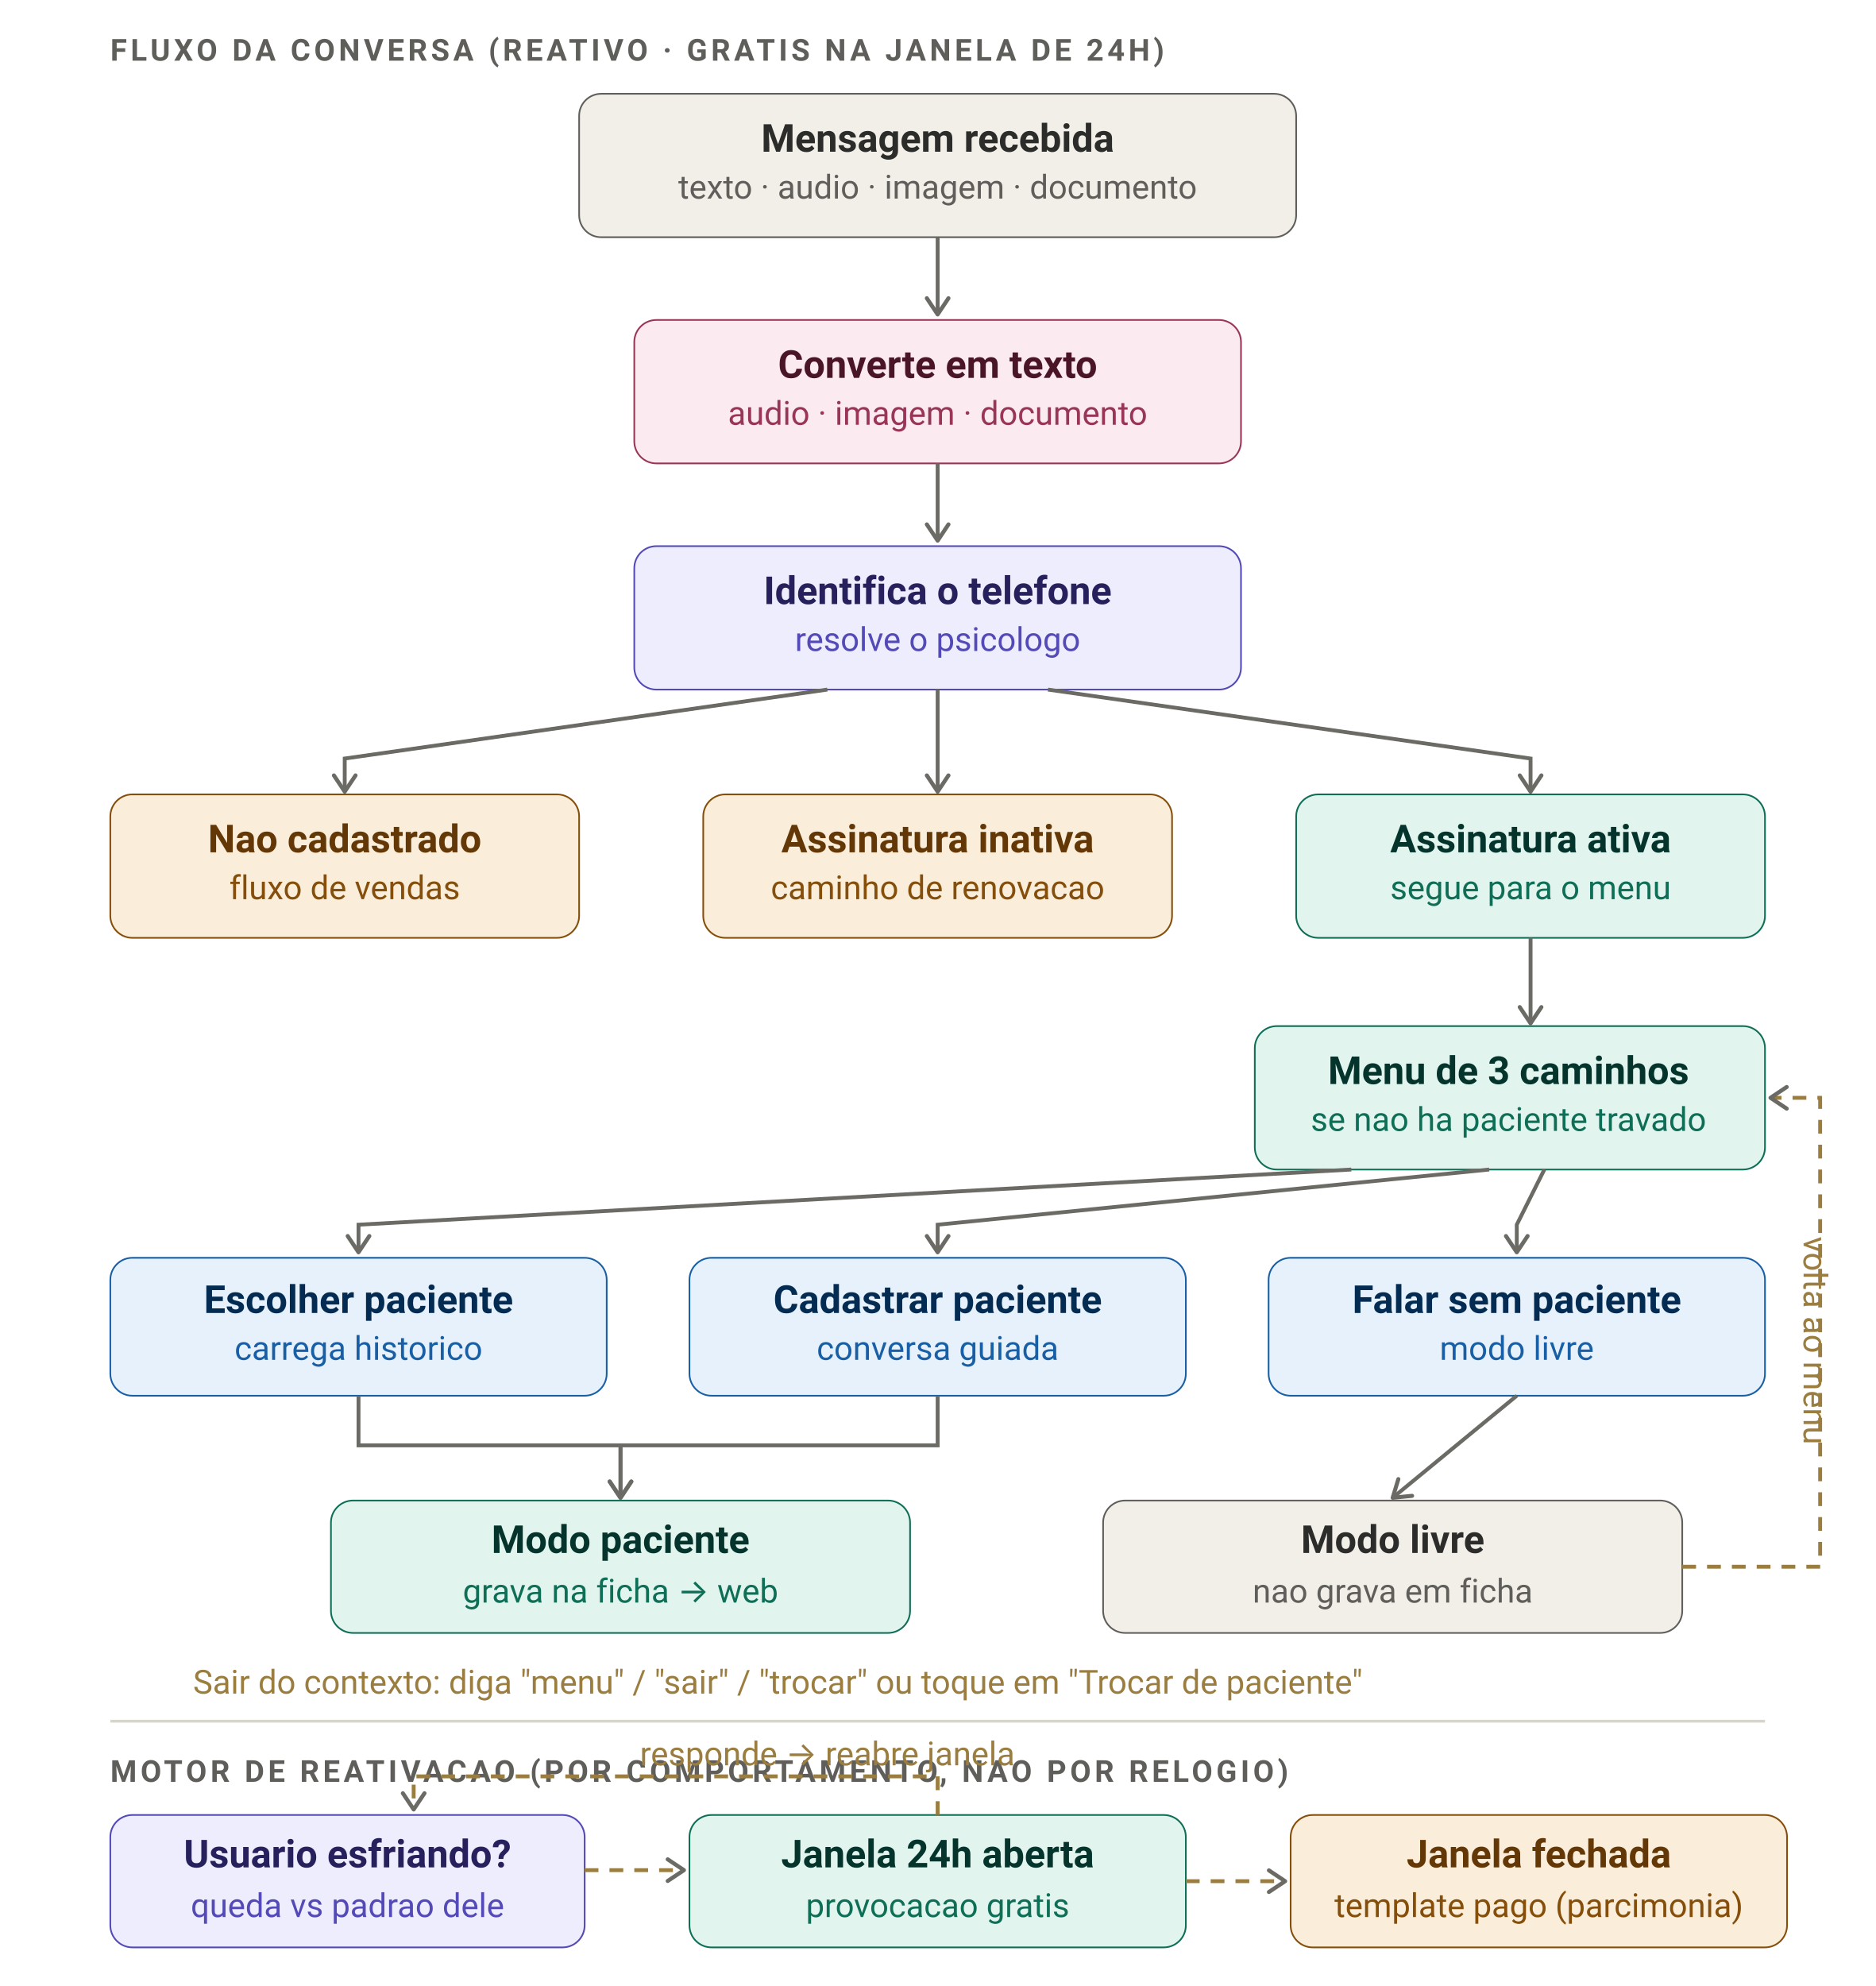
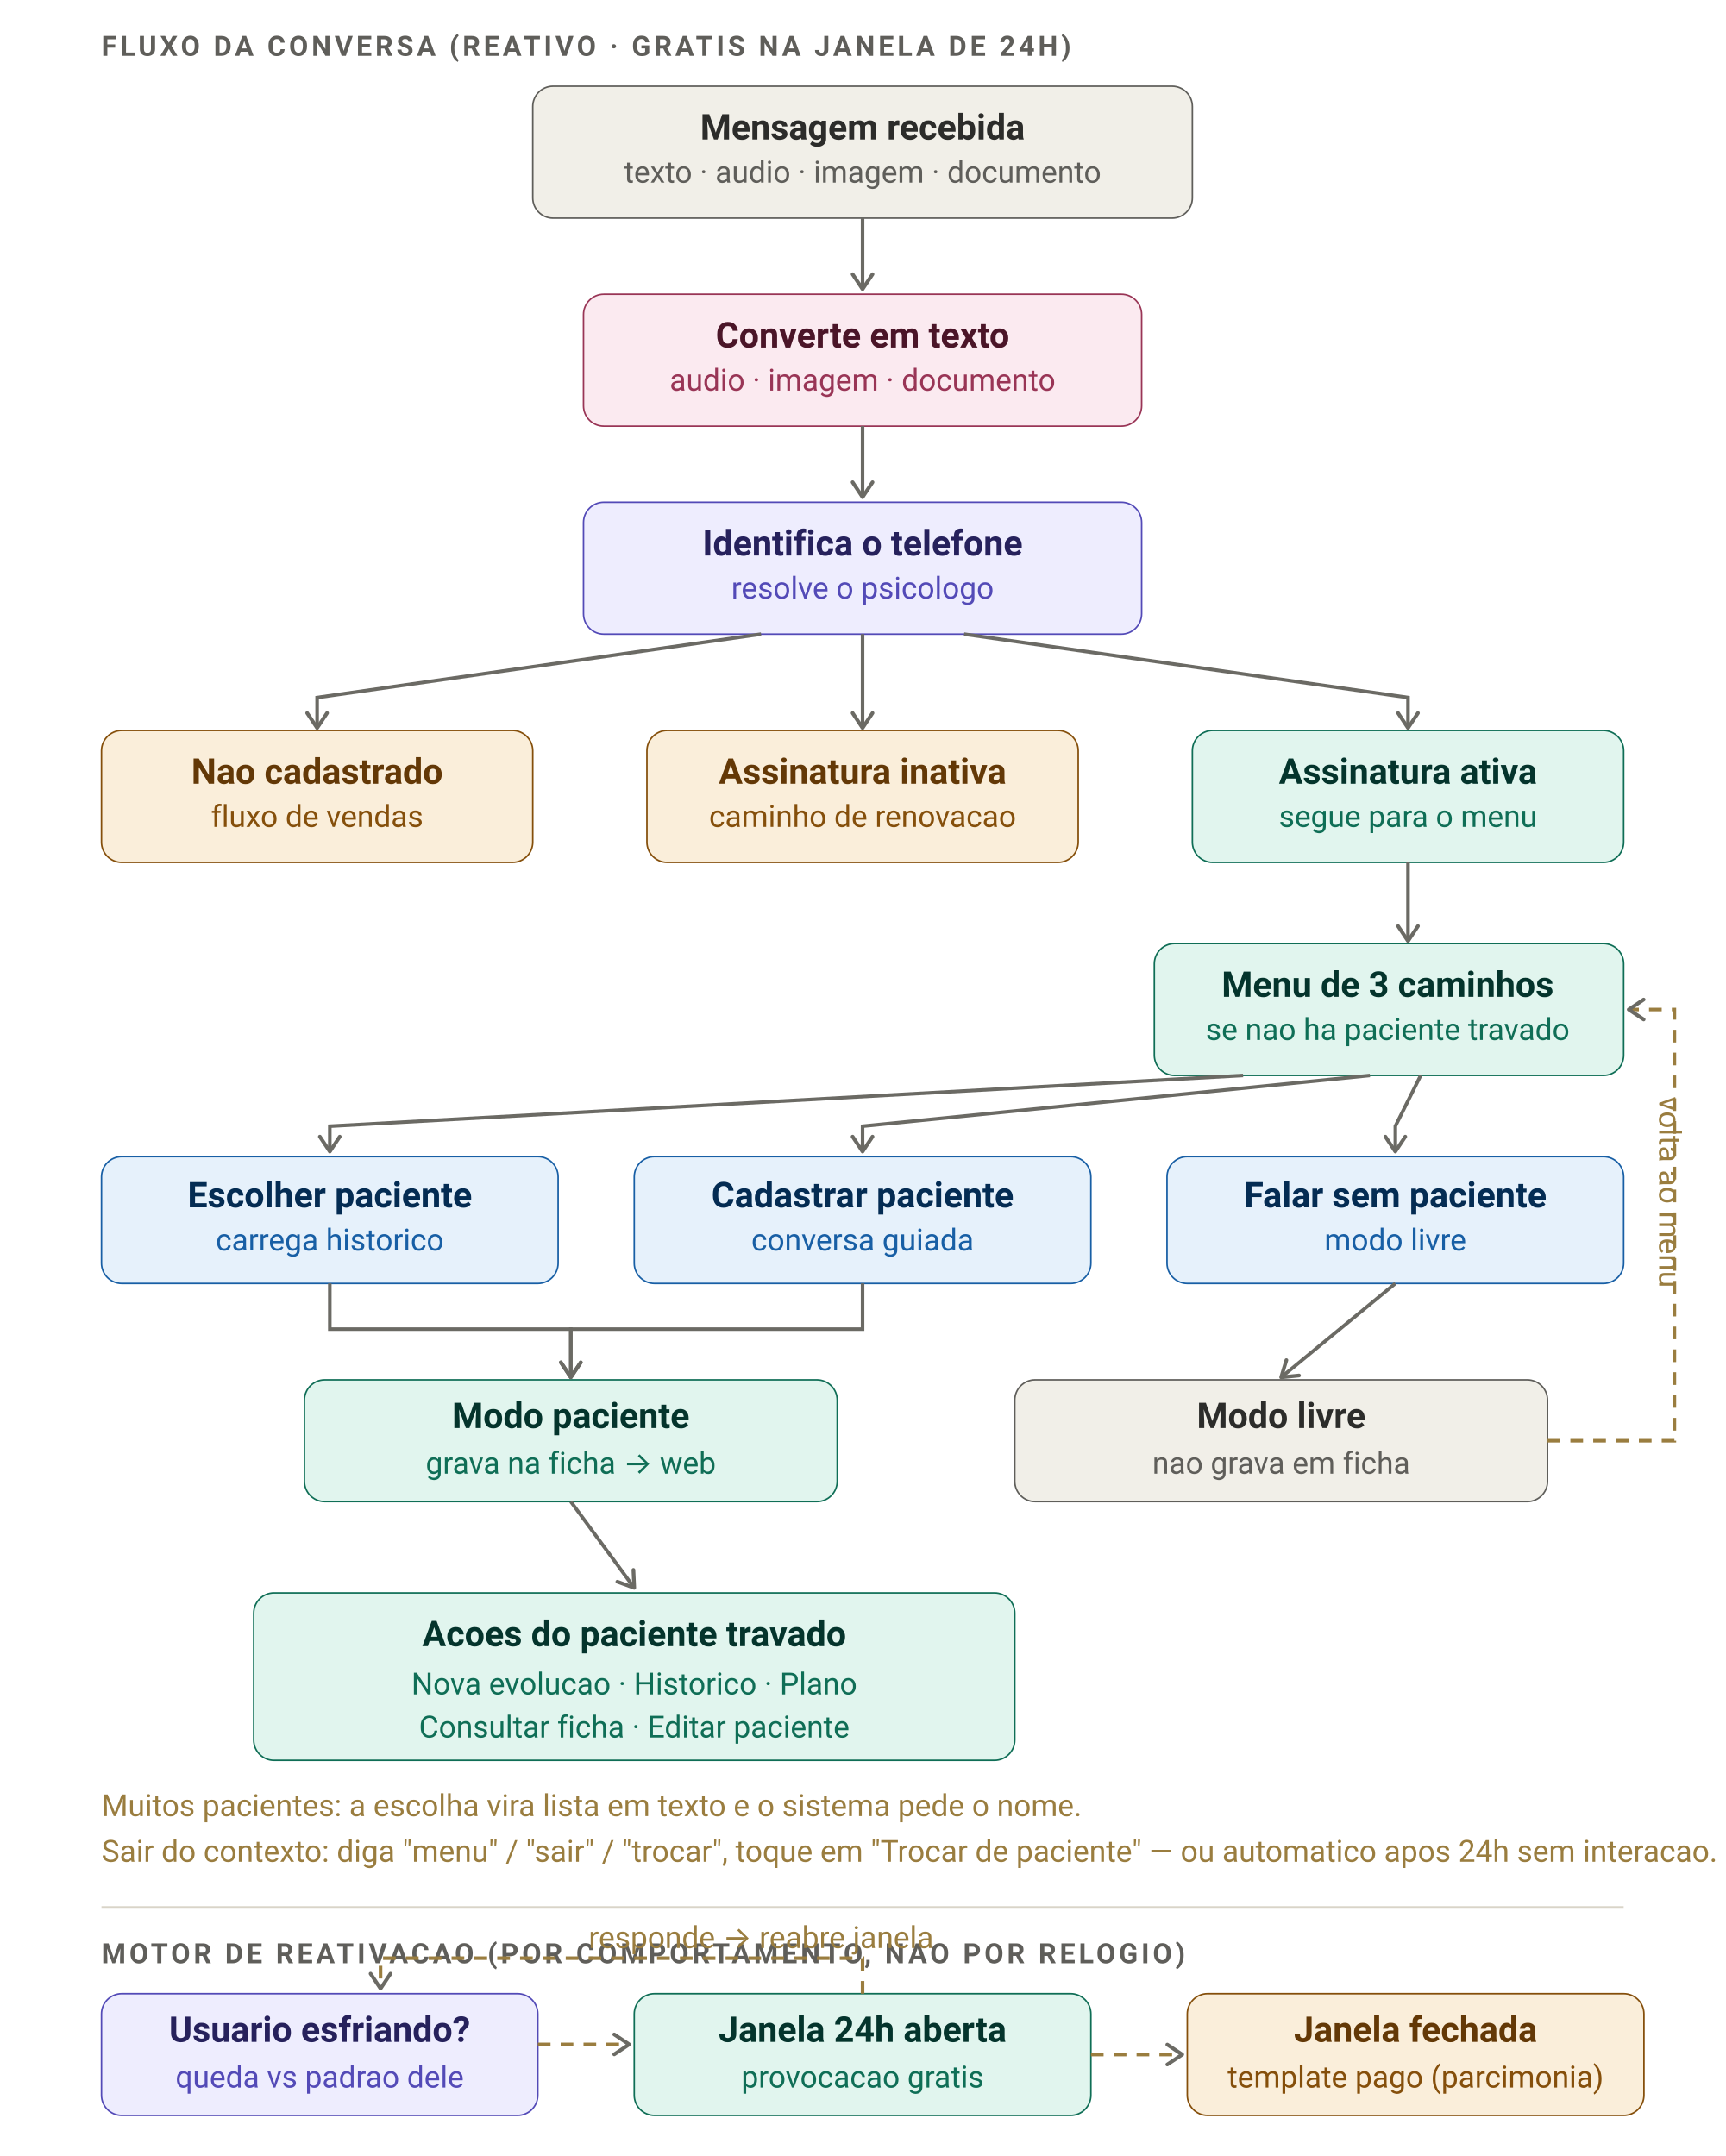
- <svg xmlns="http://www.w3.org/2000/svg" width="680" height="720" viewBox="0 0 680 720" font-family="'Hanken Grotesk', system-ui, -apple-system, Segoe UI, Roboto, sans-serif" role="img" aria-label="Maquina de estado da conversa do ChatPsi no WhatsApp">
+ <svg xmlns="http://www.w3.org/2000/svg" width="680" height="850" viewBox="0 0 680 850" font-family="'Hanken Grotesk', system-ui, -apple-system, Segoe UI, Roboto, sans-serif" role="img" aria-label="Maquina de estado da conversa do ChatPsi no WhatsApp">
  <defs>
    <marker id="arrow" viewBox="0 0 10 10" refX="8" refY="5" markerWidth="7" markerHeight="7" orient="auto-start-reverse">
      <path d="M2 1L8 5L2 9" fill="none" stroke="#6b6a64" stroke-width="1.5" stroke-linecap="round" stroke-linejoin="round" />
    </marker>
  </defs>
  <style>
.t  { font-size:14px; font-weight:600; }
.s  { font-size:12px; }
.lg { font-size:12px; fill:#5F5E5A; }
.sec{ font-size:11px; font-weight:700; letter-spacing:.12em; fill:#5F5E5A; }
.arr { stroke:#6b6a64; stroke-width:1.4; fill:none; }
.dash{ stroke:#9a7d3f; stroke-width:1.4; fill:none; stroke-dasharray:5 4; }
</style>
  <text class="sec" x="40" y="22">FLUXO DA CONVERSA (REATIVO · GRATIS NA JANELA DE 24H)</text>
  <rect x="210" y="34" width="260" height="52" rx="8" fill="#F1EFE8" stroke="#5F5E5A" stroke-width="0.6" />
  <text class="t" x="340" y="55" text-anchor="middle" fill="#2C2C2A">Mensagem recebida</text>
  <text class="s" x="340" y="72" text-anchor="middle" fill="#5F5E5A">texto · audio · imagem · documento</text>
  <rect x="230" y="116" width="220" height="52" rx="8" fill="#FBEAF0" stroke="#993556" stroke-width="0.6" />
  <text class="t" x="340" y="137" text-anchor="middle" fill="#4B1528">Converte em texto</text>
  <text class="s" x="340" y="154" text-anchor="middle" fill="#993556">audio · imagem · documento</text>
  <line x1="340" y1="86" x2="340" y2="114" class="arr" marker-end="url(#arrow)" />
  <rect x="230" y="198" width="220" height="52" rx="8" fill="#EEEDFE" stroke="#534AB7" stroke-width="0.6" />
  <text class="t" x="340" y="219" text-anchor="middle" fill="#26215C">Identifica o telefone</text>
  <text class="s" x="340" y="236" text-anchor="middle" fill="#534AB7">resolve o psicologo</text>
  <line x1="340" y1="168" x2="340" y2="196" class="arr" marker-end="url(#arrow)" />
  <rect x="40" y="288" width="170" height="52" rx="8" fill="#FAEEDA" stroke="#854F0B" stroke-width="0.6" />
  <text class="t" x="125" y="309" text-anchor="middle" fill="#633806">Nao cadastrado</text>
  <text class="s" x="125" y="326" text-anchor="middle" fill="#854F0B">fluxo de vendas</text>
  <rect x="255" y="288" width="170" height="52" rx="8" fill="#FAEEDA" stroke="#854F0B" stroke-width="0.6" />
  <text class="t" x="340" y="309" text-anchor="middle" fill="#633806">Assinatura inativa</text>
  <text class="s" x="340" y="326" text-anchor="middle" fill="#854F0B">caminho de renovacao</text>
  <rect x="470" y="288" width="170" height="52" rx="8" fill="#E1F5EE" stroke="#0F6E56" stroke-width="0.6" />
  <text class="t" x="555" y="309" text-anchor="middle" fill="#04342C">Assinatura ativa</text>
  <text class="s" x="555" y="326" text-anchor="middle" fill="#0F6E56">segue para o menu</text>
  <path d="M300 250 L125 275 L125 287" class="arr" marker-end="url(#arrow)" />
  <line x1="340" y1="250" x2="340" y2="287" class="arr" marker-end="url(#arrow)" />
  <path d="M380 250 L555 275 L555 287" class="arr" marker-end="url(#arrow)" />
  <rect x="455" y="372" width="185" height="52" rx="8" fill="#E1F5EE" stroke="#0F6E56" stroke-width="0.6" />
  <text class="t" x="547" y="393" text-anchor="middle" fill="#04342C">Menu de 3 caminhos</text>
  <text class="s" x="547" y="410" text-anchor="middle" fill="#0F6E56">se nao ha paciente travado</text>
  <line x1="555" y1="340" x2="555" y2="371" class="arr" marker-end="url(#arrow)" />
  <rect x="40" y="456" width="180" height="50" rx="8" fill="#E6F1FB" stroke="#185FA5" stroke-width="0.6" />
  <text class="t" x="130" y="476" text-anchor="middle" fill="#042C53">Escolher paciente</text>
  <text class="s" x="130" y="493" text-anchor="middle" fill="#185FA5">carrega historico</text>
  <rect x="250" y="456" width="180" height="50" rx="8" fill="#E6F1FB" stroke="#185FA5" stroke-width="0.6" />
  <text class="t" x="340" y="476" text-anchor="middle" fill="#042C53">Cadastrar paciente</text>
  <text class="s" x="340" y="493" text-anchor="middle" fill="#185FA5">conversa guiada</text>
  <rect x="460" y="456" width="180" height="50" rx="8" fill="#E6F1FB" stroke="#185FA5" stroke-width="0.6" />
  <text class="t" x="550" y="476" text-anchor="middle" fill="#042C53">Falar sem paciente</text>
  <text class="s" x="550" y="493" text-anchor="middle" fill="#185FA5">modo livre</text>
  <path d="M490 424 L130 444 L130 454" class="arr" marker-end="url(#arrow)" />
  <path d="M540 424 L340 444 L340 454" class="arr" marker-end="url(#arrow)" />
  <path d="M560 424 L550 444 L550 454" class="arr" marker-end="url(#arrow)" />
  <rect x="120" y="544" width="210" height="48" rx="8" fill="#E1F5EE" stroke="#0F6E56" stroke-width="0.6" />
  <text class="t" x="225" y="563" text-anchor="middle" fill="#04342C">Modo paciente</text>
  <text class="s" x="225" y="581" text-anchor="middle" fill="#0F6E56">grava na ficha → web</text>
  <rect x="400" y="544" width="210" height="48" rx="8" fill="#F1EFE8" stroke="#5F5E5A" stroke-width="0.6" />
  <text class="t" x="505" y="563" text-anchor="middle" fill="#2C2C2A">Modo livre</text>
  <text class="s" x="505" y="581" text-anchor="middle" fill="#5F5E5A">nao grava em ficha</text>
  <path d="M130 506 L130 524 L225 524 L225 543" class="arr" marker-end="url(#arrow)" />
  <path d="M340 506 L340 524 L225 524 L225 543" class="arr" marker-end="url(#arrow)" />
  <line x1="550" y1="506" x2="505" y2="543" class="arr" marker-end="url(#arrow)" />
+   <rect x="100" y="628" width="300" height="66" rx="8" fill="#E1F5EE" stroke="#0F6E56" stroke-width="0.6" />
+   <text class="t" x="250" y="649" text-anchor="middle" fill="#04342C">Acoes do paciente travado</text>
+   <text class="s" x="250" y="668" text-anchor="middle" fill="#0F6E56">Nova evolucao · Historico · Plano</text>
+   <text class="s" x="250" y="685" text-anchor="middle" fill="#0F6E56">Consultar ficha · Editar paciente</text>
+   <line x1="225" y1="592" x2="250" y2="626" class="arr" marker-end="url(#arrow)" />
  <path d="M610 568 L660 568 L660 398 L642 398" class="dash" marker-end="url(#arrow)" />
-   <text class="s" x="654" y="486" fill="#9a7d3f" text-anchor="middle" transform="rotate(90 654 486)">volta ao menu</text>
-   <text class="s" x="70" y="614" fill="#9a7d3f">Sair do contexto: diga "menu" / "sair" / "trocar" ou toque em "Trocar de paciente"</text>
-   <line x1="40" y1="624" x2="640" y2="624" stroke="#d9d4c8" stroke-width="1" />
-   <text class="sec" x="40" y="646">MOTOR DE REATIVACAO (POR COMPORTAMENTO, NAO POR RELOGIO)</text>
-   <rect x="40" y="658" width="172" height="48" rx="8" fill="#EEEDFE" stroke="#534AB7" stroke-width="0.6" />
-   <text class="t" x="126" y="677" text-anchor="middle" fill="#26215C">Usuario esfriando?</text>
-   <text class="s" x="126" y="695" text-anchor="middle" fill="#534AB7">queda vs padrao dele</text>
-   <rect x="250" y="658" width="180" height="48" rx="8" fill="#E1F5EE" stroke="#0F6E56" stroke-width="0.6" />
-   <text class="t" x="340" y="677" text-anchor="middle" fill="#04342C">Janela 24h aberta</text>
-   <text class="s" x="340" y="695" text-anchor="middle" fill="#0F6E56">provocacao gratis</text>
-   <rect x="468" y="658" width="180" height="48" rx="8" fill="#FAEEDA" stroke="#854F0B" stroke-width="0.6" />
-   <text class="t" x="558" y="677" text-anchor="middle" fill="#633806">Janela fechada</text>
-   <text class="s" x="558" y="695" text-anchor="middle" fill="#854F0B">template pago (parcimonia)</text>
-   <path d="M212 678 L248 678" class="dash" marker-end="url(#arrow)" />
-   <path d="M340 658 L340 644 L150 644 L150 656" class="dash" marker-end="url(#arrow)" />
-   <text class="s" x="300" y="640" text-anchor="middle" fill="#9a7d3f">responde → reabre janela</text>
-   <path d="M430 682 L466 682" class="dash" marker-end="url(#arrow)" />
+   <text class="s" x="654" y="470" fill="#9a7d3f" text-anchor="middle" transform="rotate(90 654 470)">volta ao menu</text>
+   <text class="s" x="40" y="716" fill="#9a7d3f">Muitos pacientes: a escolha vira lista em texto e o sistema pede o nome.</text>
+   <text class="s" x="40" y="734" fill="#9a7d3f">Sair do contexto: diga "menu" / "sair" / "trocar", toque em "Trocar de paciente" — ou automatico apos 24h sem interacao.</text>
+   <line x1="40" y1="752" x2="640" y2="752" stroke="#d9d4c8" stroke-width="1" />
+   <text class="sec" x="40" y="774">MOTOR DE REATIVACAO (POR COMPORTAMENTO, NAO POR RELOGIO)</text>
+   <rect x="40" y="786" width="172" height="48" rx="8" fill="#EEEDFE" stroke="#534AB7" stroke-width="0.6" />
+   <text class="t" x="126" y="805" text-anchor="middle" fill="#26215C">Usuario esfriando?</text>
+   <text class="s" x="126" y="823" text-anchor="middle" fill="#534AB7">queda vs padrao dele</text>
+   <rect x="250" y="786" width="180" height="48" rx="8" fill="#E1F5EE" stroke="#0F6E56" stroke-width="0.6" />
+   <text class="t" x="340" y="805" text-anchor="middle" fill="#04342C">Janela 24h aberta</text>
+   <text class="s" x="340" y="823" text-anchor="middle" fill="#0F6E56">provocacao gratis</text>
+   <rect x="468" y="786" width="180" height="48" rx="8" fill="#FAEEDA" stroke="#854F0B" stroke-width="0.6" />
+   <text class="t" x="558" y="805" text-anchor="middle" fill="#633806">Janela fechada</text>
+   <text class="s" x="558" y="823" text-anchor="middle" fill="#854F0B">template pago (parcimonia)</text>
+   <path d="M212 806 L248 806" class="dash" marker-end="url(#arrow)" />
+   <path d="M340 786 L340 772 L150 772 L150 784" class="dash" marker-end="url(#arrow)" />
+   <text class="s" x="300" y="768" text-anchor="middle" fill="#9a7d3f">responde → reabre janela</text>
+   <path d="M430 810 L466 810" class="dash" marker-end="url(#arrow)" />
</svg>
